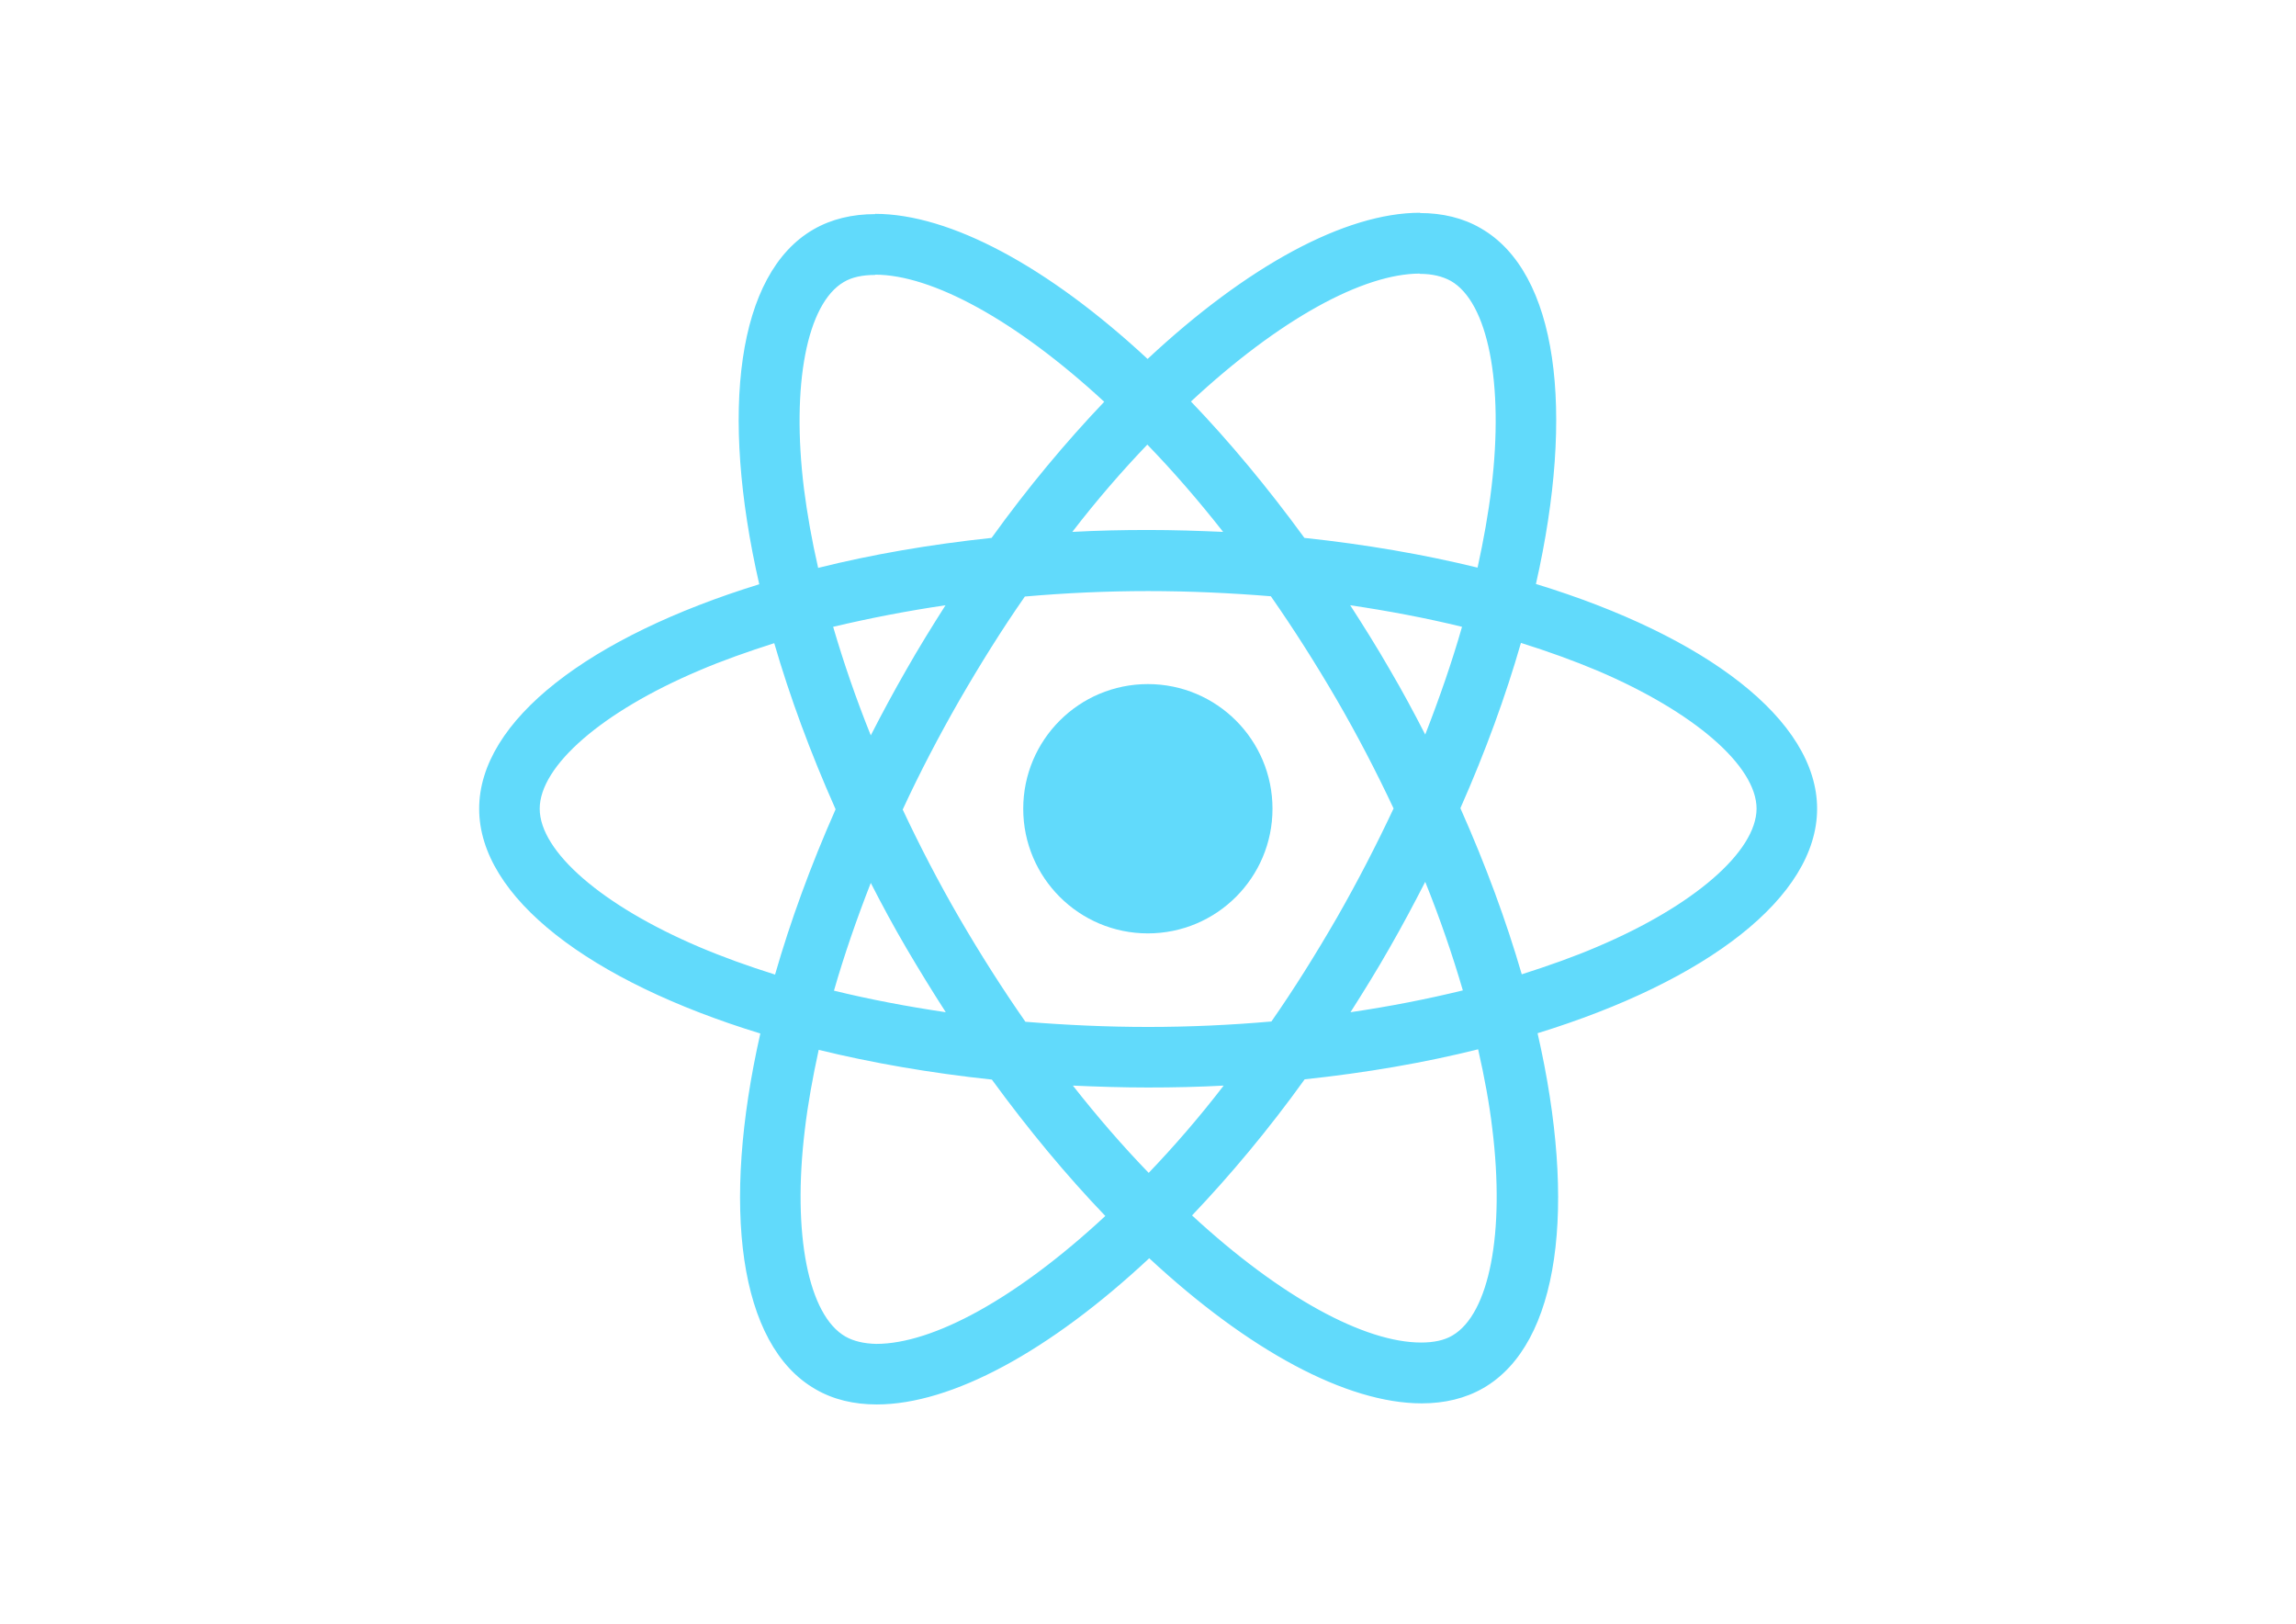
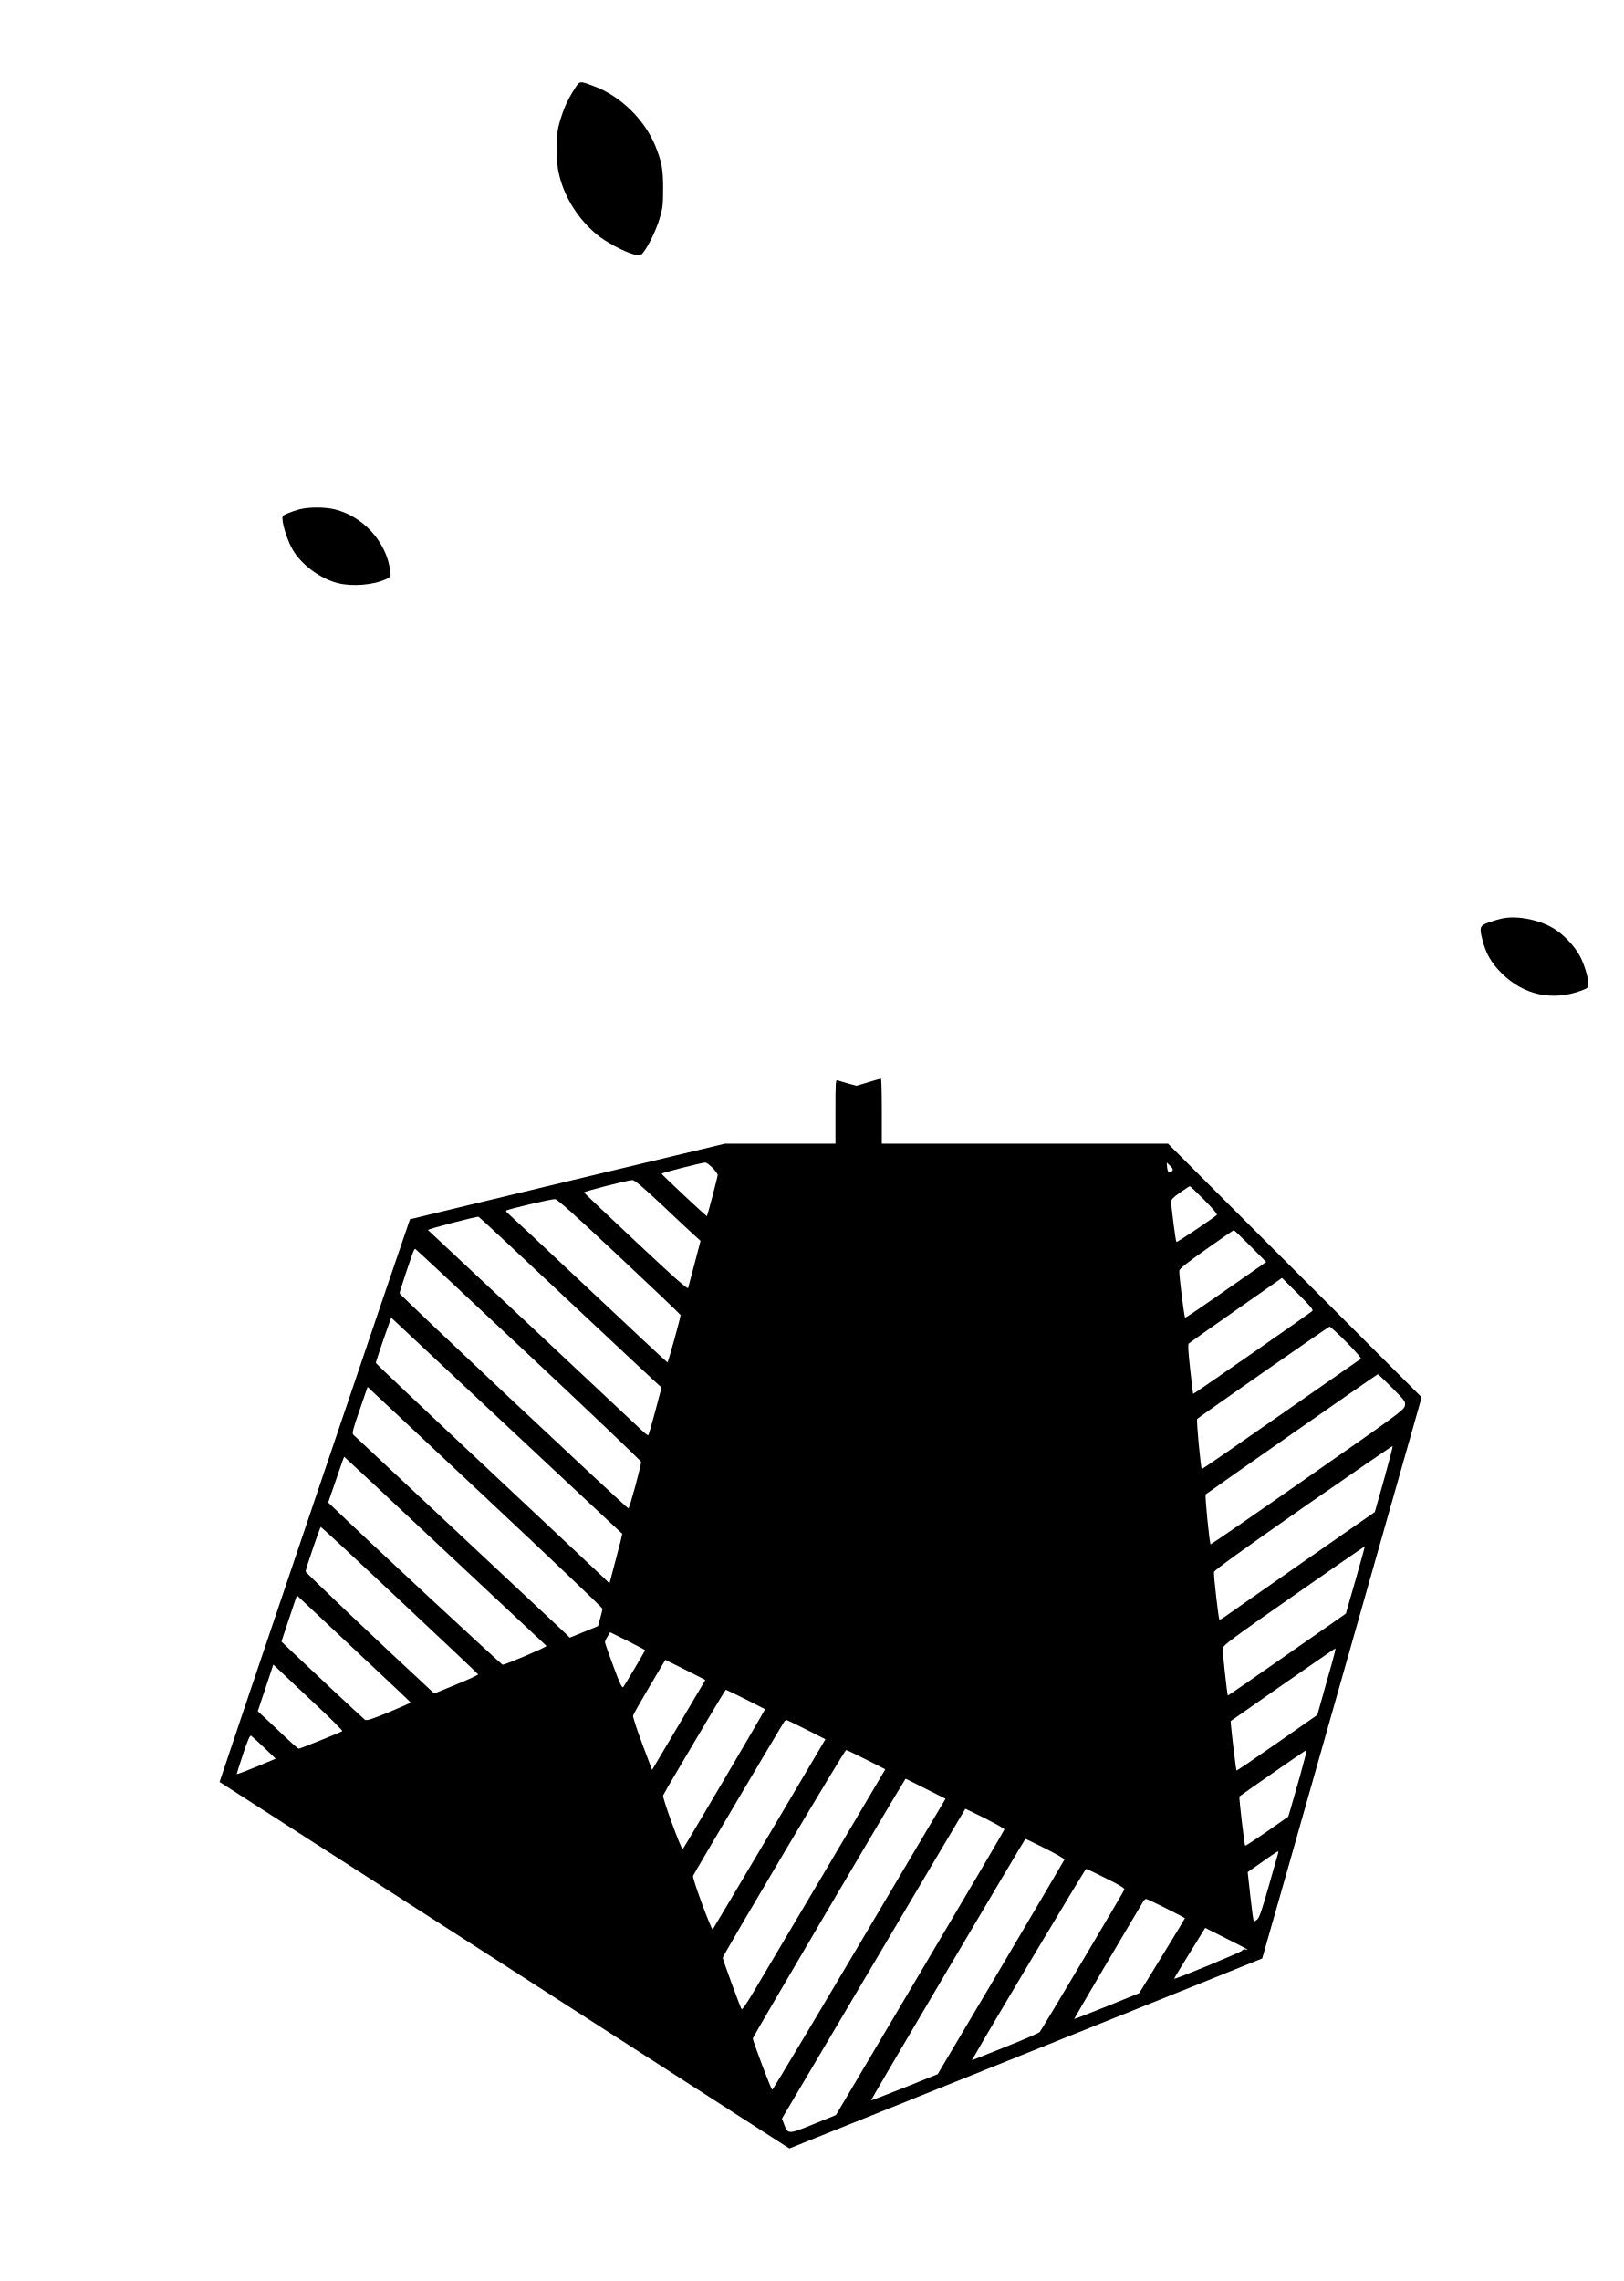
- <svg xmlns="http://www.w3.org/2000/svg" viewBox="0 0 841.9 595.3">
-   <g fill="#61DAFB">
-     <path d="M666.3 296.5c0-32.5-40.7-63.3-103.1-82.4 14.4-63.6 8-114.2-20.2-130.4-6.5-3.8-14.1-5.6-22.4-5.6v22.3c4.6 0 8.3.9 11.4 2.6 13.6 7.8 19.5 37.5 14.9 75.7-1.1 9.4-2.9 19.3-5.1 29.4-19.6-4.8-41-8.5-63.5-10.9-13.5-18.5-27.5-35.3-41.6-50 32.6-30.3 63.2-46.9 84-46.9V78c-27.5 0-63.5 19.6-99.9 53.6-36.4-33.8-72.4-53.2-99.9-53.2v22.3c20.7 0 51.4 16.5 84 46.6-14 14.7-28 31.4-41.3 49.9-22.6 2.4-44 6.1-63.6 11-2.3-10-4-19.7-5.2-29-4.7-38.2 1.1-67.9 14.6-75.8 3-1.8 6.9-2.6 11.5-2.6V78.5c-8.4 0-16 1.8-22.6 5.6-28.1 16.2-34.4 66.7-19.9 130.1-62.2 19.2-102.7 49.9-102.7 82.3 0 32.5 40.7 63.3 103.1 82.4-14.4 63.6-8 114.2 20.2 130.4 6.5 3.8 14.1 5.6 22.5 5.6 27.5 0 63.5-19.6 99.9-53.6 36.4 33.8 72.4 53.2 99.9 53.2 8.4 0 16-1.8 22.6-5.6 28.1-16.2 34.4-66.7 19.9-130.1 62-19.1 102.5-49.9 102.5-82.3zm-130.2-66.7c-3.7 12.9-8.3 26.2-13.5 39.5-4.1-8-8.4-16-13.1-24-4.6-8-9.5-15.8-14.4-23.4 14.2 2.1 27.9 4.7 41 7.9zm-45.8 106.5c-7.8 13.5-15.8 26.3-24.1 38.2-14.9 1.3-30 2-45.2 2-15.1 0-30.2-.7-45-1.9-8.3-11.9-16.4-24.6-24.2-38-7.6-13.1-14.5-26.4-20.8-39.8 6.2-13.4 13.2-26.8 20.7-39.9 7.8-13.5 15.8-26.3 24.1-38.2 14.9-1.3 30-2 45.2-2 15.1 0 30.2.7 45 1.9 8.3 11.9 16.4 24.6 24.2 38 7.6 13.1 14.5 26.4 20.8 39.8-6.3 13.4-13.2 26.8-20.7 39.9zm32.3-13c5.4 13.4 10 26.8 13.8 39.8-13.1 3.2-26.9 5.9-41.2 8 4.9-7.7 9.8-15.6 14.4-23.7 4.6-8 8.9-16.1 13-24.1zM421.2 430c-9.3-9.6-18.6-20.3-27.8-32 9 .4 18.2.7 27.5.7 9.4 0 18.7-.2 27.8-.7-9 11.7-18.3 22.4-27.5 32zm-74.4-58.9c-14.2-2.1-27.9-4.7-41-7.9 3.7-12.9 8.3-26.2 13.5-39.5 4.1 8 8.4 16 13.1 24 4.7 8 9.5 15.8 14.4 23.4zM420.7 163c9.3 9.6 18.6 20.3 27.8 32-9-.4-18.2-.7-27.5-.7-9.4 0-18.7.2-27.8.7 9-11.7 18.3-22.4 27.5-32zm-74 58.9c-4.9 7.7-9.8 15.6-14.4 23.7-4.6 8-8.9 16-13 24-5.4-13.4-10-26.8-13.8-39.8 13.1-3.1 26.9-5.8 41.2-7.9zm-90.5 125.2c-35.4-15.1-58.3-34.9-58.3-50.6 0-15.7 22.9-35.6 58.3-50.6 8.6-3.7 18-7 27.7-10.1 5.7 19.6 13.2 40 22.5 60.9-9.2 20.8-16.6 41.1-22.2 60.6-9.9-3.1-19.3-6.5-28-10.2zM310 490c-13.6-7.8-19.5-37.5-14.9-75.7 1.1-9.4 2.9-19.3 5.1-29.4 19.6 4.8 41 8.5 63.5 10.9 13.5 18.5 27.5 35.3 41.6 50-32.6 30.3-63.2 46.9-84 46.9-4.5-.1-8.3-1-11.3-2.7zm237.2-76.2c4.7 38.2-1.1 67.9-14.6 75.8-3 1.8-6.9 2.6-11.5 2.6-20.7 0-51.4-16.5-84-46.6 14-14.7 28-31.4 41.3-49.9 22.6-2.4 44-6.1 63.6-11 2.3 10.1 4.1 19.8 5.2 29.1zm38.5-66.7c-8.6 3.7-18 7-27.7 10.1-5.7-19.6-13.2-40-22.5-60.9 9.2-20.8 16.6-41.1 22.2-60.6 9.9 3.1 19.3 6.5 28.1 10.2 35.4 15.1 58.3 34.9 58.3 50.6-.1 15.7-23 35.6-58.4 50.6zM320.8 78.4z" />
-     <circle cx="420.9" cy="296.5" r="45.7" />
-     <path d="M520.5 78.1z" />
+ <svg xmlns="http://www.w3.org/2000/svg" version="1.0" width="1296pt" height="1821pt" viewBox="0 0 1296 1821" preserveAspectRatio="xMidYMid meet">
+   <g transform="translate(0,1821) scale(0.1,-0.1)" fill="#000000" stroke="none">
+     <path d="M4588 17502 c-55 -86 -85 -152 -115 -249 -23 -78 -26 -104 -26 -233 0 -117 4 -160 22 -225 47 -175 151 -336 295 -457 72 -60 219 -139 300 -160 48 -13 48 -12 72 17 41 51 102 177 130 270 24 80 28 107 28 235 1 158 -11 221 -65 352 -84 203 -275 390 -479 467 -126 48 -120 48 -162 -17z" />
+     <path d="M2391 14144 c-30 -8 -73 -23 -97 -33 -42 -19 -42 -19 -37 -63 8 -60 46 -169 79 -225 69 -120 218 -231 359 -268 116 -30 290 -16 391 33 36 17 36 17 29 67 -30 230 -218 436 -447 490 -79 18 -206 18 -277 -1z" />
+     <path d="M12004 10880 c-28 -5 -79 -20 -115 -32 -75 -27 -80 -39 -54 -140 27 -109 71 -186 154 -268 175 -174 404 -224 634 -139 56 21 57 22 57 59 0 51 -35 163 -72 227 -41 72 -117 154 -190 202 -109 73 -290 113 -414 91z" />
+     <path d="M6932 9570 l-94 -28 -66 18 c-37 10 -75 22 -84 25 -17 7 -18 -9 -18 -249 l0 -256 -441 0 -440 0 -1257 -301 c-691 -166 -1258 -302 -1259 -303 -4 -3 -1522 -4490 -1520 -4492 1 -1 1025 -659 2276 -1463 l2273 -1463 1887 758 c1037 416 1887 758 1888 759 1 0 288 1009 637 2241 l636 2239 -1013 1013 -1012 1012 -1142 0 -1143 0 0 260 c0 143 -3 260 -7 259 -5 0 -50 -14 -101 -29z m-1244 -683 c23 -23 42 -49 42 -56 0 -15 -81 -323 -86 -330 -3 -4 -357 327 -362 339 -2 6 315 87 348 89 9 1 35 -18 58 -42z m3671 -24 c-21 -24 -37 -14 -41 27 l-3 39 27 -26 c21 -20 25 -30 17 -40z m-4066 -280 c121 -115 238 -224 260 -243 l40 -36 -47 -179 c-26 -99 -49 -188 -52 -197 -4 -13 -106 77 -417 369 -227 212 -413 390 -415 393 -3 8 346 97 386 99 18 1 80 -51 245 -206z m4322 47 c67 -68 106 -113 100 -119 -32 -29 -318 -221 -323 -216 -6 5 -41 278 -42 322 0 17 19 36 72 73 39 27 74 50 77 50 4 0 56 -49 116 -110z m-4669 -454 c269 -252 488 -461 488 -465 -10 -55 -101 -380 -105 -378 -4 1 -287 265 -629 587 -342 322 -632 593 -643 602 -12 9 -19 19 -16 23 11 11 363 94 390 92 20 -2 149 -117 515 -461z m-416 -341 c387 -363 714 -669 727 -680 l25 -21 -50 -188 c-27 -103 -53 -190 -56 -194 -4 -3 -32 19 -64 50 -45 44 -1664 1560 -1695 1588 -8 7 387 110 404 106 4 0 323 -298 709 -661z m5452 428 l127 -128 -319 -222 c-175 -123 -323 -223 -328 -223 -7 0 -47 316 -47 375 0 15 58 61 215 172 118 83 217 152 220 152 3 1 62 -56 132 -126z m-5765 -865 c494 -463 899 -849 901 -858 3 -22 -91 -371 -101 -372 -13 0 -1827 1704 -1827 1717 0 13 105 329 115 345 3 5 8 10 10 10 3 0 409 -379 902 -842z m6260 346 c-19 -19 -949 -665 -951 -662 -2 2 -12 90 -24 197 -15 135 -19 198 -12 205 6 6 176 126 378 267 l367 257 127 -126 c100 -99 125 -129 115 -138z m-6402 -944 c490 -458 891 -834 893 -835 1 -2 -21 -91 -50 -199 l-52 -197 -50 49 c-28 27 -448 421 -933 876 -486 455 -883 831 -883 836 0 4 28 88 61 185 l62 176 31 -29 c17 -16 431 -404 921 -862z m6675 695 c75 -76 121 -128 114 -133 -6 -4 -293 -204 -638 -445 -345 -241 -629 -437 -631 -435 -9 11 -45 392 -37 400 19 19 1047 736 1057 737 6 1 66 -55 135 -124z m364 -364 c105 -106 108 -110 102 -144 -6 -33 -46 -62 -777 -572 -423 -296 -772 -536 -774 -534 -9 10 -47 391 -39 399 13 12 1368 959 1374 959 3 1 54 -48 114 -108z m-7186 -924 c485 -455 882 -833 882 -840 0 -7 -8 -41 -18 -76 l-18 -63 -112 -46 -113 -46 -42 41 c-32 30 -1617 1514 -1686 1579 -12 10 -4 41 50 197 l64 185 55 -52 c30 -28 452 -424 938 -879z m7122 193 l-74 -261 -590 -411 c-325 -227 -603 -421 -618 -432 -15 -11 -30 -17 -33 -15 -7 7 -47 356 -43 379 2 14 227 176 712 515 391 272 712 493 714 490 3 -2 -28 -122 -68 -265z m-7497 -572 c441 -413 806 -754 810 -758 8 -7 -327 -150 -350 -150 -10 0 -1129 1040 -1355 1259 l-38 36 63 182 c34 101 63 183 65 183 2 0 364 -338 805 -752z m-362 -393 c343 -321 625 -588 626 -592 2 -4 -76 -41 -173 -80 l-177 -73 -61 57 c-361 334 -966 908 -966 917 0 20 115 356 121 356 4 0 288 -263 630 -585z m7631 161 l-77 -268 -470 -328 c-258 -181 -471 -327 -472 -326 -6 6 -44 354 -41 378 3 23 78 79 568 421 311 217 566 394 567 393 1 -1 -33 -122 -75 -270z m-7962 -582 c228 -213 416 -391 418 -395 1 -3 -77 -38 -173 -78 -151 -61 -179 -70 -193 -59 -20 15 -472 438 -586 547 l-79 76 53 160 c29 88 57 171 62 184 l9 24 37 -35 c20 -19 224 -210 452 -424z m2290 22 c0 -7 -163 -281 -174 -294 -10 -10 -27 25 -79 166 -37 98 -67 185 -67 192 0 7 9 28 21 46 l20 33 140 -69 c76 -39 139 -72 139 -74z m5484 -103 c-19 -65 -53 -185 -75 -266 l-42 -148 -321 -224 c-176 -123 -322 -222 -324 -220 -4 3 -36 272 -44 357 l-3 38 415 290 c228 159 418 290 421 290 4 0 -9 -53 -27 -117z m-5024 -171 c-12 -20 -108 -182 -213 -360 l-191 -322 -78 207 c-43 115 -76 216 -74 226 2 9 61 114 131 232 l127 214 160 -80 159 -80 -21 -37z m-3082 -167 c117 -109 209 -202 205 -205 -11 -9 -336 -140 -347 -140 -9 0 -31 19 -224 202 l-104 97 62 186 62 186 67 -63 c36 -35 162 -153 279 -263z m3425 49 c83 -42 153 -78 155 -79 3 -3 -643 -1101 -657 -1117 -10 -12 -164 409 -157 428 4 10 57 103 120 208 62 105 172 291 245 414 72 122 134 222 136 222 3 0 74 -34 158 -76z m485 -242 l152 -77 -446 -755 c-246 -415 -450 -759 -454 -763 -9 -11 -164 408 -157 427 7 18 715 1215 730 1234 5 6 12 12 16 11 3 0 75 -35 159 -77z m-4328 -145 l91 -87 -35 -15 c-188 -79 -276 -113 -276 -107 0 4 23 76 51 160 38 113 54 150 64 145 7 -5 54 -47 105 -96z m4807 -95 l151 -77 -476 -805 c-262 -443 -519 -877 -571 -964 -63 -106 -96 -154 -101 -145 -14 25 -150 396 -150 409 0 19 974 1660 985 1659 6 0 78 -35 162 -77z m3463 -126 c-32 -112 -66 -232 -76 -266 l-19 -63 -169 -118 c-94 -65 -172 -116 -175 -114 -6 6 -51 388 -46 393 10 10 531 371 536 372 4 0 -20 -92 -51 -204z m-2960 -403 c-881 -1490 -1249 -2108 -1255 -2106 -9 2 -155 389 -155 410 0 10 1129 1930 1206 2050 l14 23 160 -80 159 -80 -129 -217z m445 60 c85 -43 155 -82 154 -88 0 -5 -303 -521 -673 -1145 l-672 -1135 -179 -73 c-202 -82 -204 -82 -235 -1 l-17 46 731 1236 c402 680 732 1237 733 1237 2 0 73 -35 158 -77z m480 -240 c86 -43 154 -83 153 -89 -2 -5 -230 -393 -507 -862 l-505 -851 -264 -106 c-145 -58 -266 -104 -268 -103 -3 4 1228 2088 1233 2088 2 0 73 -35 158 -77z m1860 -35 c-2 -7 -36 -125 -75 -263 -52 -184 -76 -255 -91 -267 -12 -10 -24 -18 -28 -18 -4 0 -16 89 -28 197 l-22 197 22 16 c113 80 213 149 219 150 4 0 5 -6 3 -12z m-1374 -204 c104 -51 149 -79 146 -88 -11 -28 -661 -1122 -676 -1138 -9 -9 -134 -64 -279 -121 l-263 -105 24 41 c117 209 881 1487 888 1487 5 0 77 -34 160 -76z m479 -239 c83 -41 150 -77 150 -79 0 -2 -82 -138 -182 -301 l-183 -297 -258 -105 c-143 -57 -260 -103 -261 -101 -2 2 466 797 553 941 6 9 16 17 21 17 6 0 78 -34 160 -75z m650 -330 c0 -2 -7 -2 -16 2 -10 4 -22 0 -28 -10 -10 -13 -535 -231 -542 -224 -2 1 54 93 123 204 l125 202 169 -85 c93 -46 169 -86 169 -89z" />
  </g>
</svg>
